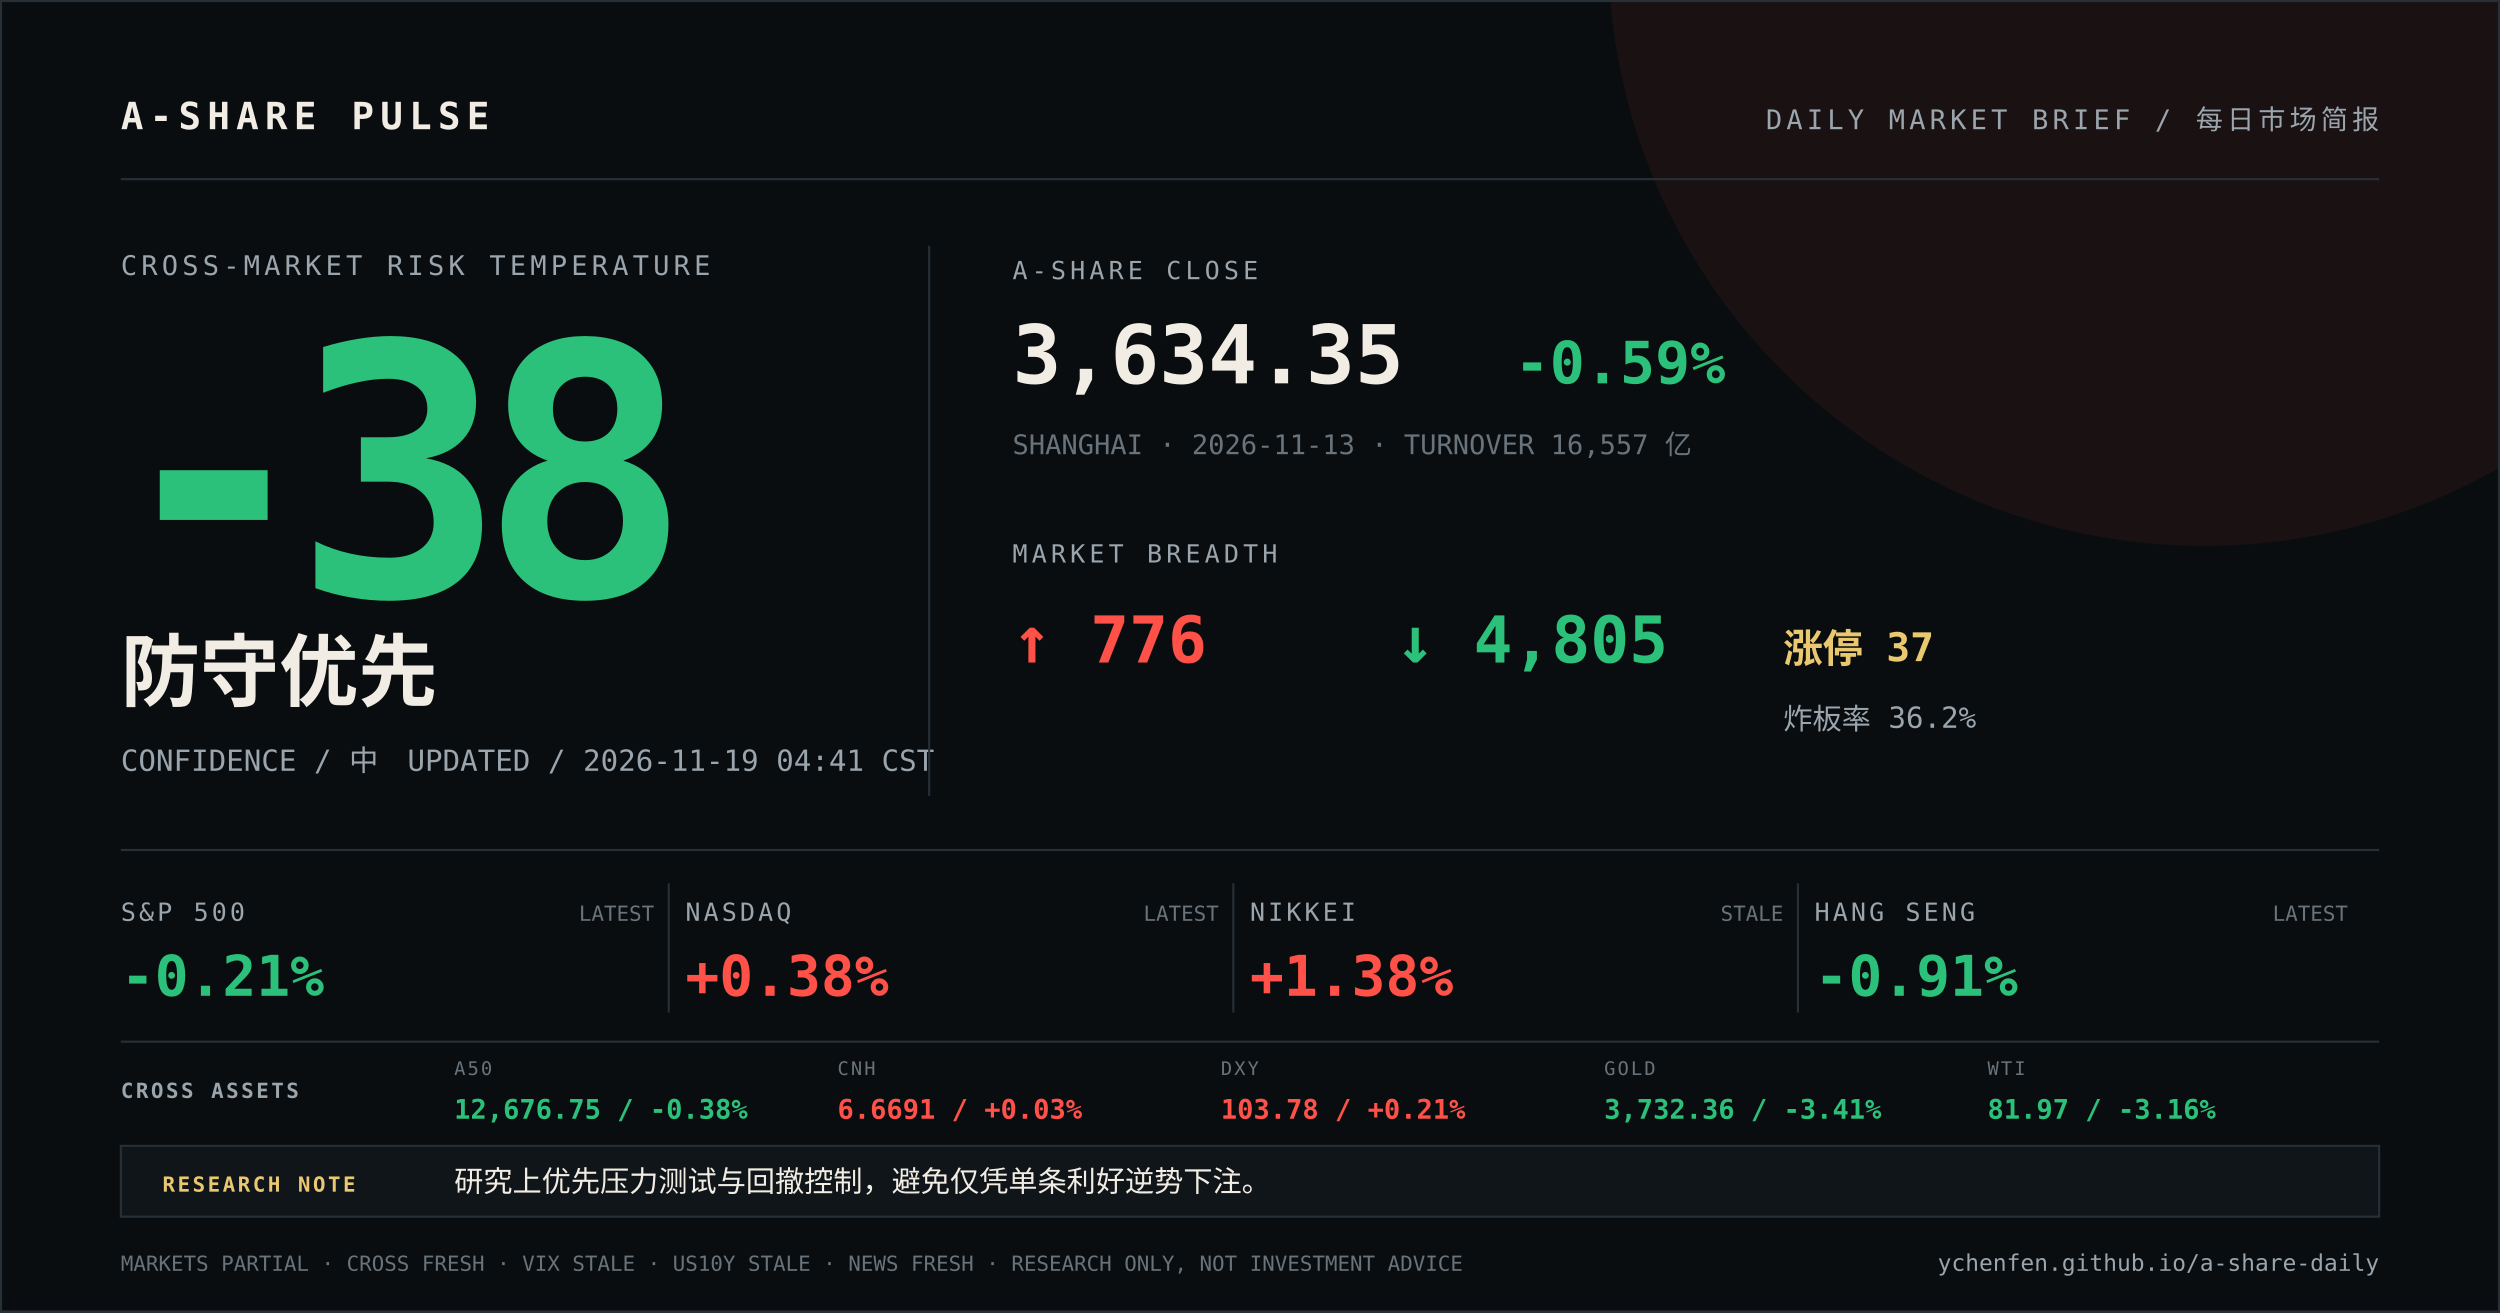
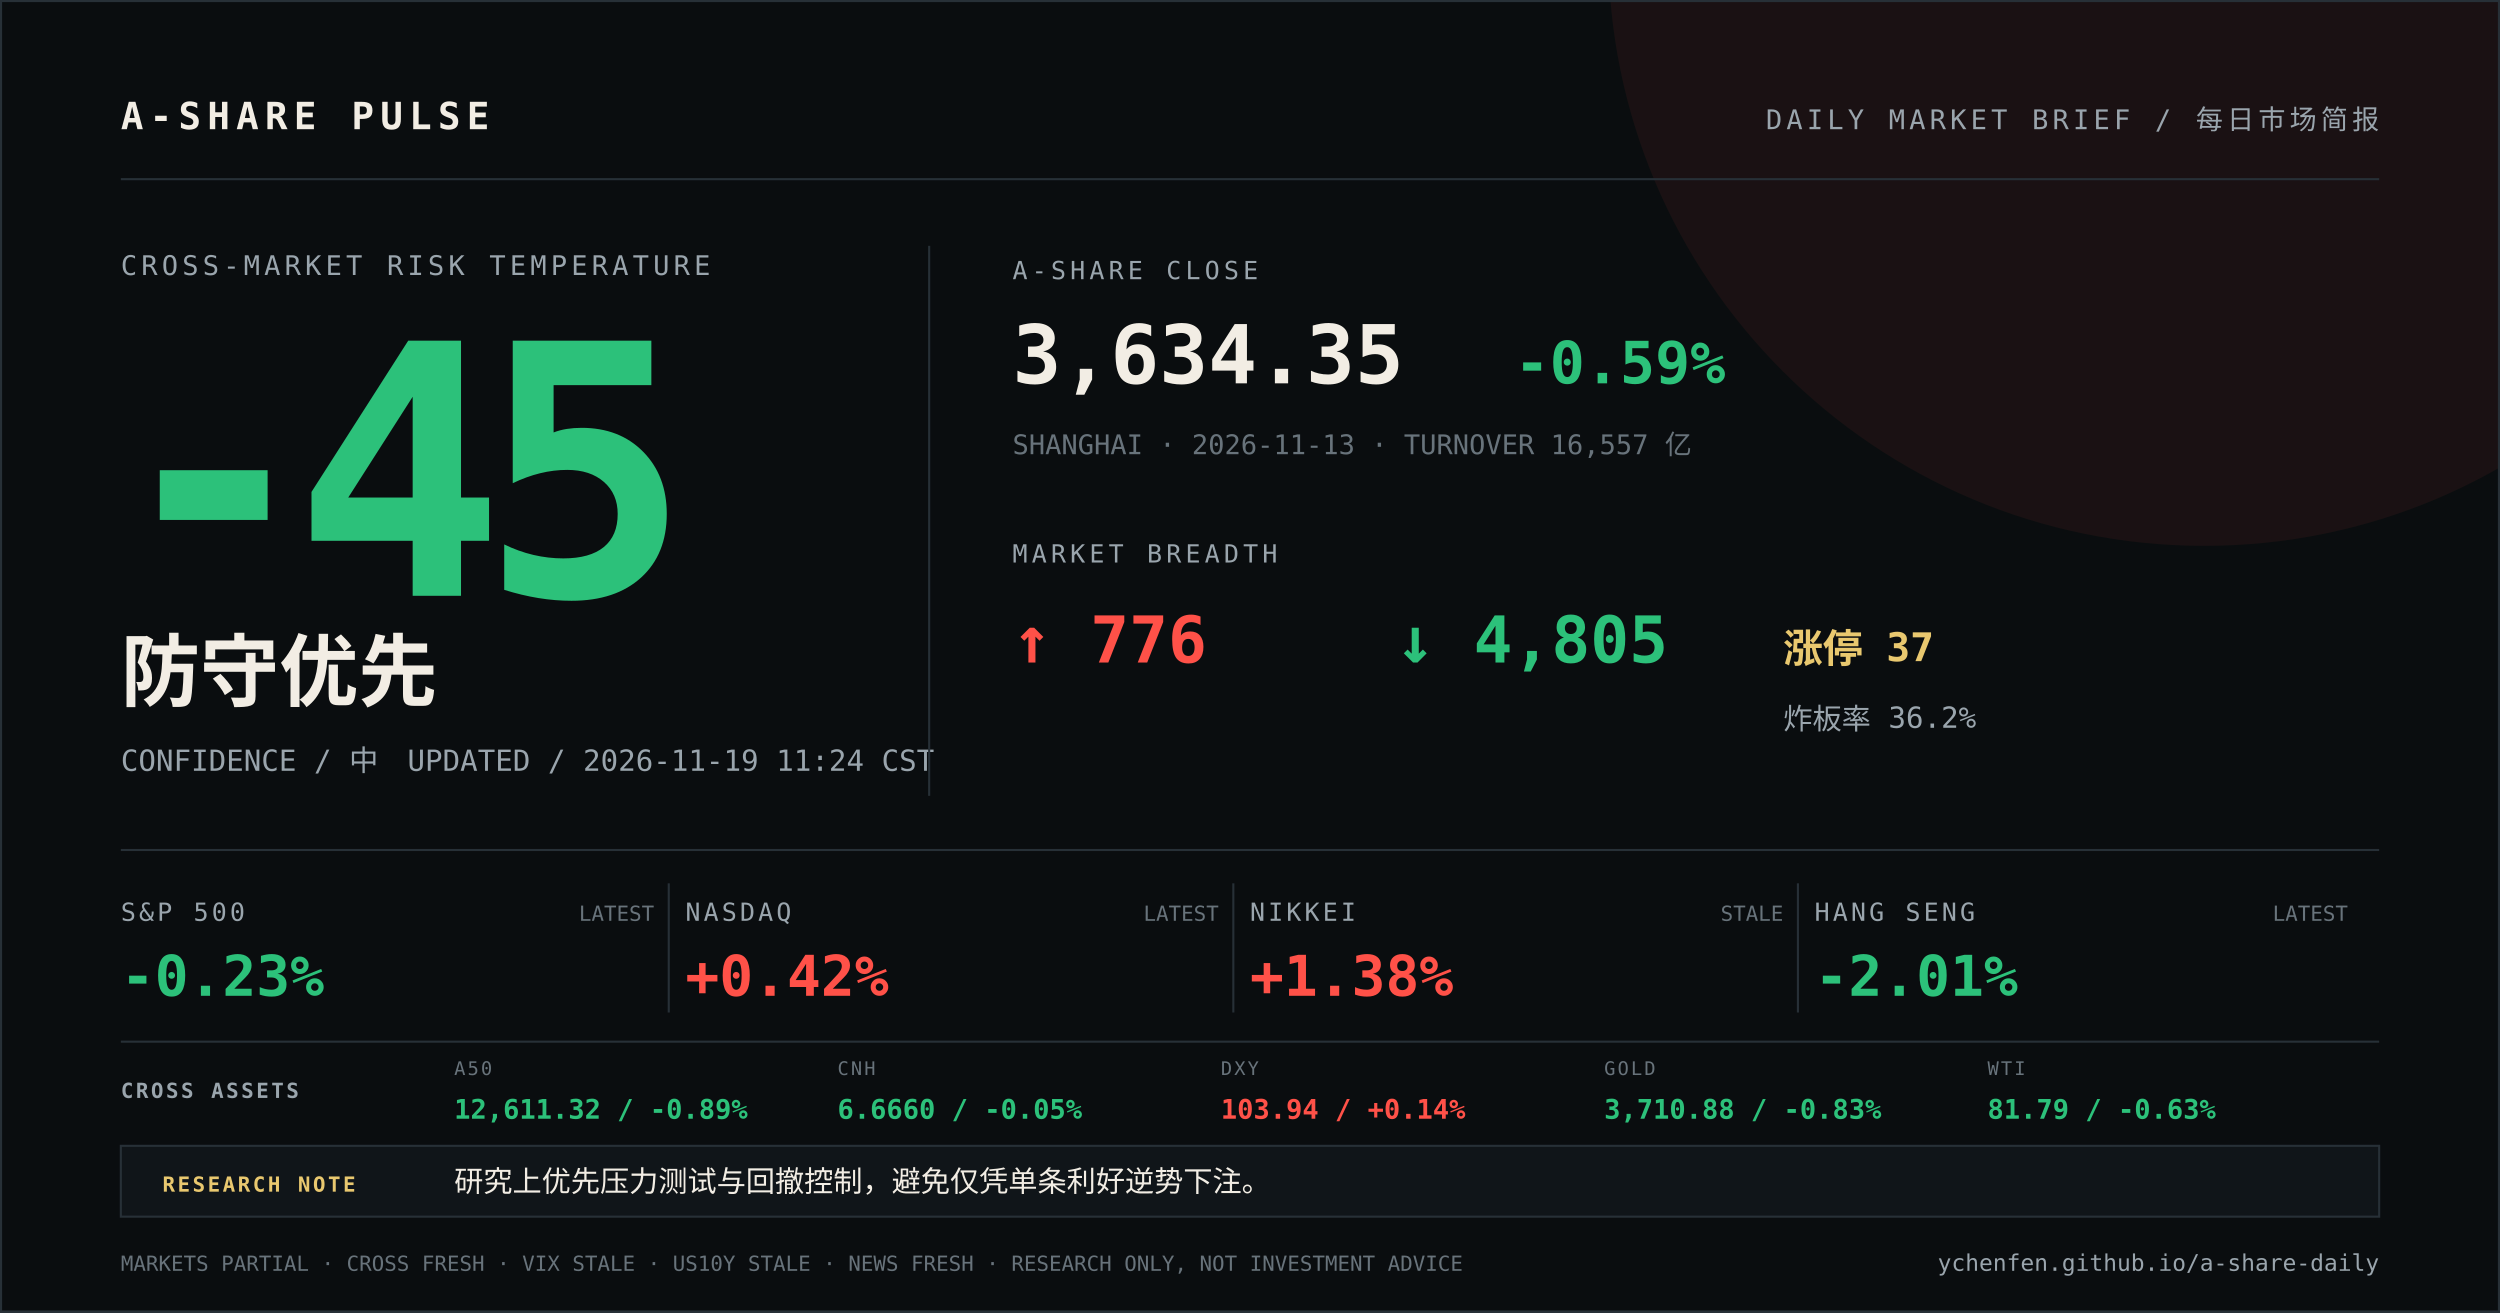
<svg xmlns="http://www.w3.org/2000/svg" width="1200" height="630" viewBox="0 0 1200 630">
  <rect width="1200" height="630" fill="#0a0d0f" />
  <circle cx="1058" cy="-24" r="286" fill="#ff5148" opacity="0.07" />
  <path d="M0 0H1200V630H0Z" fill="none" stroke="#273037" stroke-width="2" />
  <g font-family="DIN Alternate, SFMono-Regular, Menlo, monospace">
    <text x="58" y="62" fill="#f2ede4" font-size="18" font-weight="700" letter-spacing="3">A-SHARE PULSE</text>
    <text x="1142" y="62" fill="#9aa5ad" font-size="13" text-anchor="end" letter-spacing="2">DAILY MARKET BRIEF / 每日市场简报</text>
    <line x1="58" y1="86" x2="1142" y2="86" stroke="#273037" />
    <text x="58" y="132" fill="#9aa5ad" font-size="13" letter-spacing="2">CROSS-MARKET RISK TEMPERATURE</text>
-     <text x="52" y="286" fill="#2cc17a" font-size="168" font-weight="800" letter-spacing="-12">-38</text>
+     <text x="52" y="286" fill="#2cc17a" font-size="168" font-weight="800" letter-spacing="-12">-45</text>
    <text x="58" y="336" fill="#f2ede4" font-size="38" font-weight="700">防守优先</text>
-     <text x="58" y="370" fill="#9aa5ad" font-size="14">CONFIDENCE / 中　UPDATED / 2026-11-19 04:41 CST</text>
+     <text x="58" y="370" fill="#9aa5ad" font-size="14">CONFIDENCE / 中　UPDATED / 2026-11-19 11:24 CST</text>
    <line x1="446" y1="118" x2="446" y2="382" stroke="#273037" />
    <text x="486" y="134" fill="#9aa5ad" font-size="12" letter-spacing="2">A-SHARE CLOSE</text>
    <text x="486" y="184" fill="#f2ede4" font-size="39" font-weight="700">3,634.35</text>
    <text x="727" y="184" fill="#2cc17a" font-size="28" font-weight="700">-0.59%</text>
    <text x="486" y="218" fill="#68737b" font-size="13">SHANGHAI · 2026-11-13 · TURNOVER 16,557 亿</text>
    <text x="486" y="270" fill="#9aa5ad" font-size="12" letter-spacing="2">MARKET BREADTH</text>
    <text x="486" y="318" fill="#ff5148" font-size="31" font-weight="700">↑ 776</text>
    <text x="670" y="318" fill="#2cc17a" font-size="31" font-weight="700">↓ 4,805</text>
    <text x="856" y="318" fill="#e9c86f" font-size="19" font-weight="700">涨停 37</text>
    <text x="856" y="350" fill="#9aa5ad" font-size="14">炸板率 36.2%</text>
    <line x1="58" y1="408" x2="1142" y2="408" stroke="#273037" />
    <text x="58" y="442" fill="#9aa5ad" font-size="12" letter-spacing="1.5">S&amp;P 500</text>
-     <text x="58" y="478" fill="#2cc17a" font-size="27" font-weight="700">-0.21%</text>
+     <text x="58" y="478" fill="#2cc17a" font-size="27" font-weight="700">-0.23%</text>
    <text x="314" y="442" fill="#68737b" font-size="10" text-anchor="end">LATEST</text>
    <line x1="321" y1="424" x2="321" y2="486" stroke="#273037" />
    <text x="329" y="442" fill="#9aa5ad" font-size="12" letter-spacing="1.5">NASDAQ</text>
-     <text x="329" y="478" fill="#ff5148" font-size="27" font-weight="700">+0.38%</text>
+     <text x="329" y="478" fill="#ff5148" font-size="27" font-weight="700">+0.42%</text>
    <text x="585" y="442" fill="#68737b" font-size="10" text-anchor="end">LATEST</text>
    <line x1="592" y1="424" x2="592" y2="486" stroke="#273037" />
    <text x="600" y="442" fill="#9aa5ad" font-size="12" letter-spacing="1.5">NIKKEI</text>
    <text x="600" y="478" fill="#ff5148" font-size="27" font-weight="700">+1.38%</text>
    <text x="856" y="442" fill="#68737b" font-size="10" text-anchor="end">STALE</text>
    <line x1="863" y1="424" x2="863" y2="486" stroke="#273037" />
    <text x="871" y="442" fill="#9aa5ad" font-size="12" letter-spacing="1.5">HANG SENG</text>
-     <text x="871" y="478" fill="#2cc17a" font-size="27" font-weight="700">-0.91%</text>
+     <text x="871" y="478" fill="#2cc17a" font-size="27" font-weight="700">-2.01%</text>
    <text x="1127" y="442" fill="#68737b" font-size="10" text-anchor="end">LATEST</text>
    <line x1="58" y1="500" x2="1142" y2="500" stroke="#273037" />
    <text x="58" y="527" fill="#9aa5ad" font-size="10" font-weight="700" letter-spacing="1.2">CROSS ASSETS</text>
    <text x="218" y="516" fill="#68737b" font-size="9" letter-spacing="1">A50</text>
-     <text x="218" y="537" fill="#2cc17a" font-size="13" font-weight="700">12,676.75 / -0.38%</text>
+     <text x="218" y="537" fill="#2cc17a" font-size="13" font-weight="700">12,611.32 / -0.89%</text>
    <text x="402" y="516" fill="#68737b" font-size="9" letter-spacing="1">CNH</text>
-     <text x="402" y="537" fill="#ff5148" font-size="13" font-weight="700">6.6691 / +0.03%</text>
+     <text x="402" y="537" fill="#2cc17a" font-size="13" font-weight="700">6.6660 / -0.05%</text>
    <text x="586" y="516" fill="#68737b" font-size="9" letter-spacing="1">DXY</text>
-     <text x="586" y="537" fill="#ff5148" font-size="13" font-weight="700">103.78 / +0.21%</text>
+     <text x="586" y="537" fill="#ff5148" font-size="13" font-weight="700">103.94 / +0.14%</text>
    <text x="770" y="516" fill="#68737b" font-size="9" letter-spacing="1">GOLD</text>
-     <text x="770" y="537" fill="#2cc17a" font-size="13" font-weight="700">3,732.36 / -3.41%</text>
+     <text x="770" y="537" fill="#2cc17a" font-size="13" font-weight="700">3,710.88 / -0.83%</text>
    <text x="954" y="516" fill="#68737b" font-size="9" letter-spacing="1">WTI</text>
-     <text x="954" y="537" fill="#2cc17a" font-size="13" font-weight="700">81.97 / -3.16%</text>
+     <text x="954" y="537" fill="#2cc17a" font-size="13" font-weight="700">81.79 / -0.63%</text>
    <rect x="58" y="550" width="1084" height="34" fill="#101519" stroke="#273037" />
    <text x="78" y="572" fill="#e9c86f" font-size="10" font-weight="700" letter-spacing="1.2">RESEARCH NOTE</text>
    <text x="218" y="572" fill="#f2ede4" font-size="14">研究上优先压力测试与回撤控制，避免仅凭单条利好逆势下注。</text>
    <text x="58" y="610" fill="#68737b" font-size="10">MARKETS PARTIAL · CROSS FRESH · VIX STALE · US10Y STALE · NEWS FRESH · RESEARCH ONLY, NOT INVESTMENT ADVICE</text>
    <text x="1142" y="610" fill="#9aa5ad" font-size="11" text-anchor="end">ychenfen.github.io/a-share-daily</text>
  </g>
</svg>
